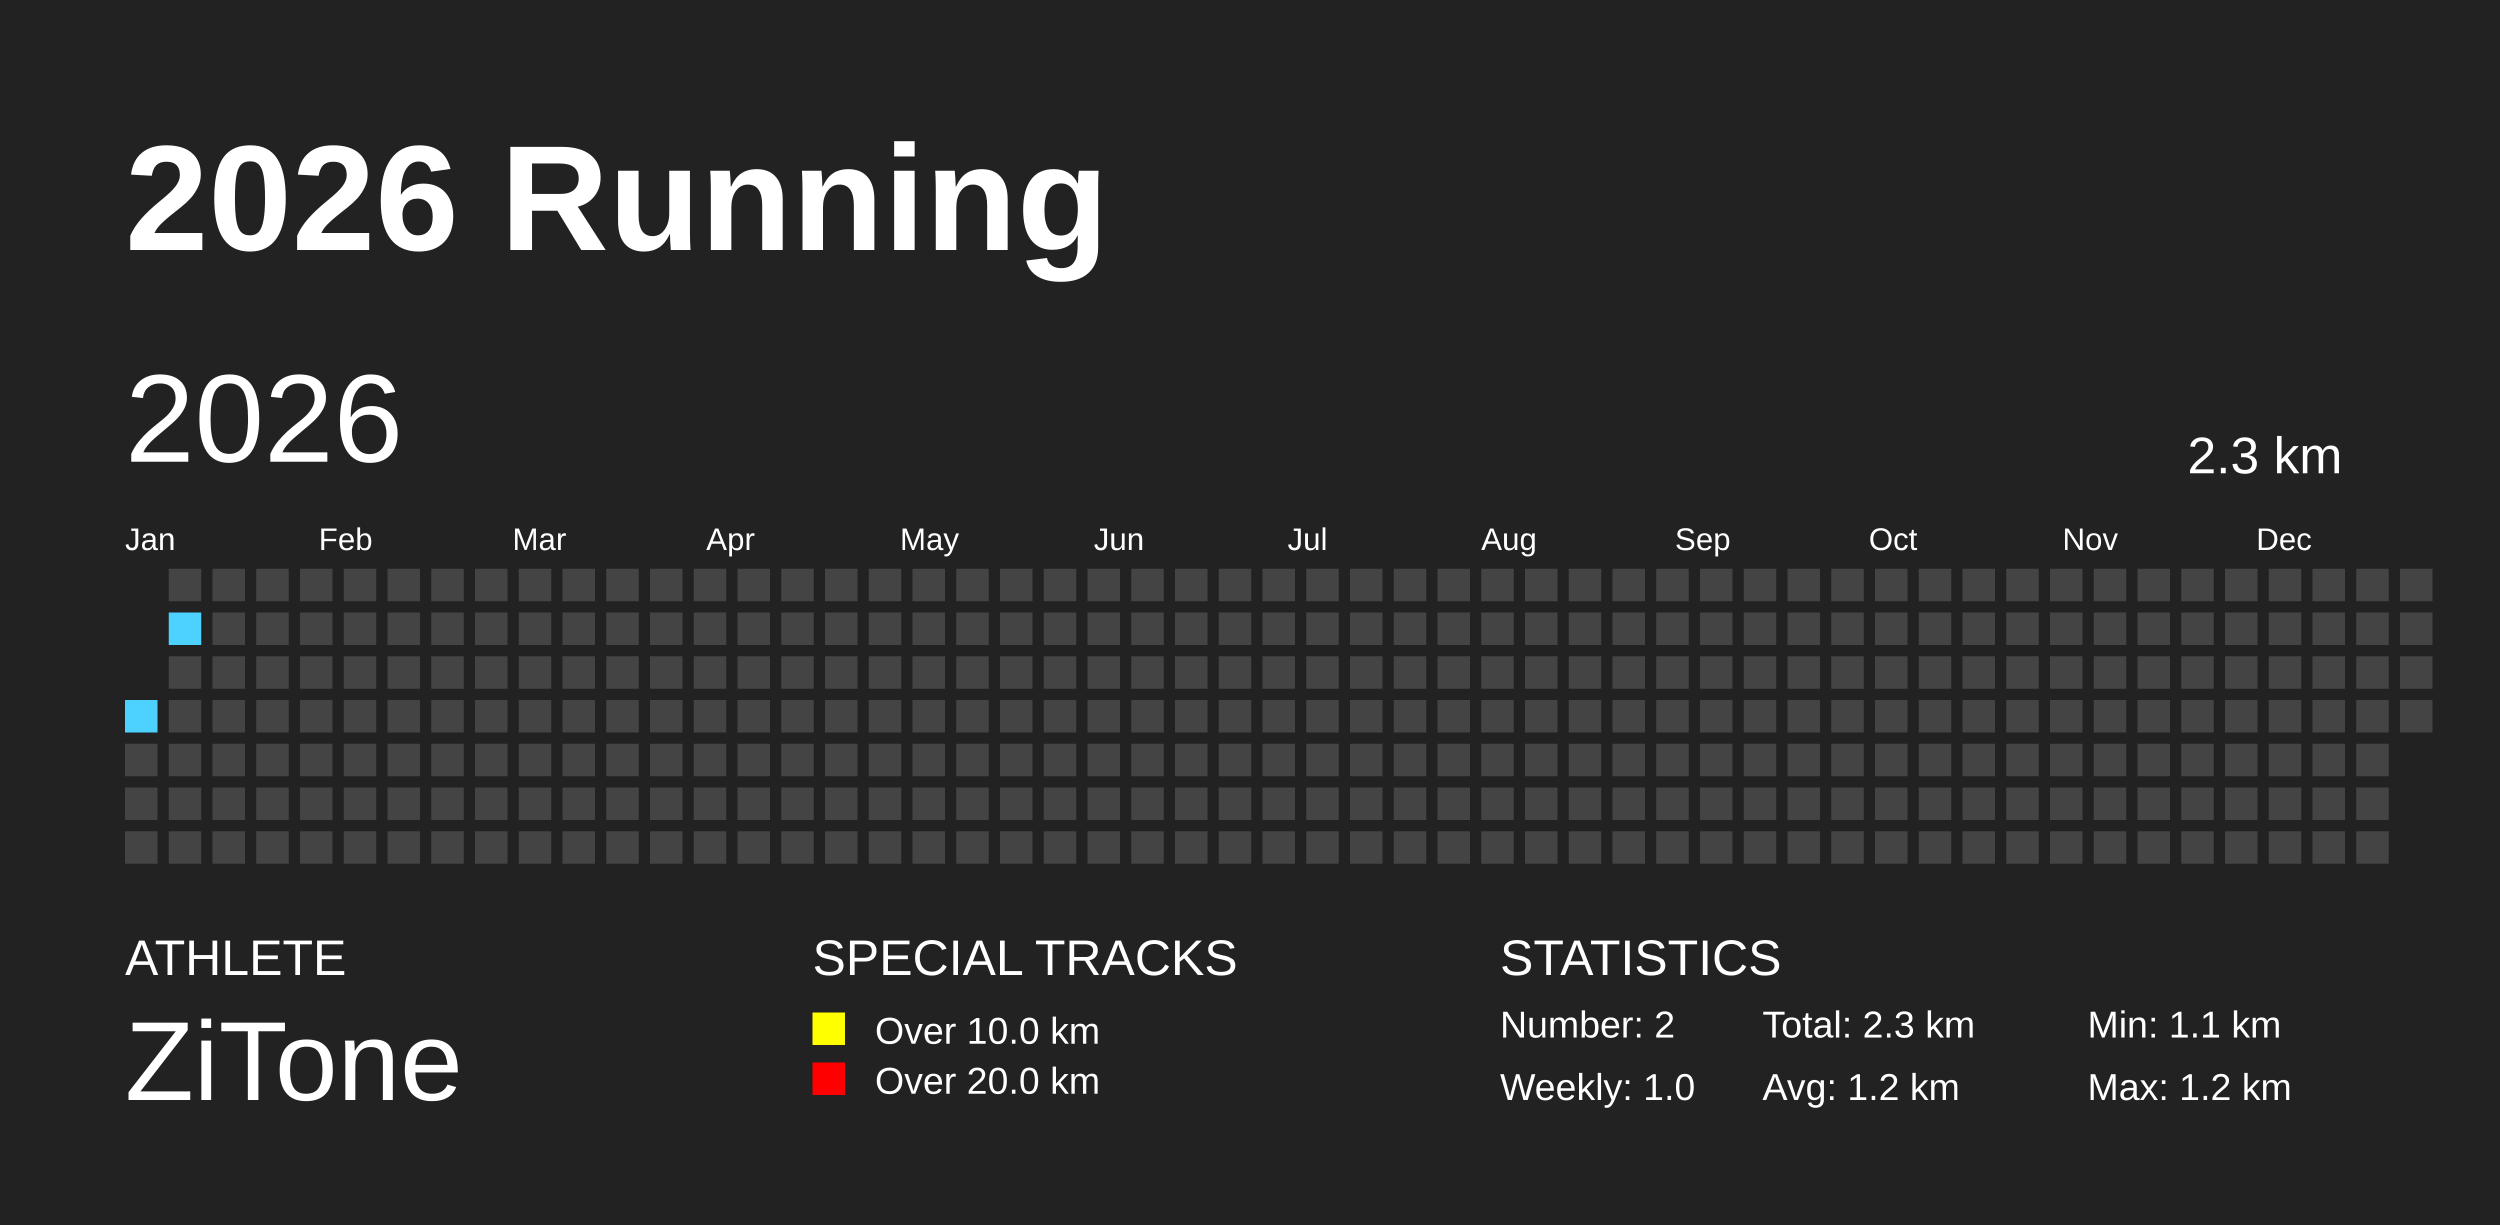
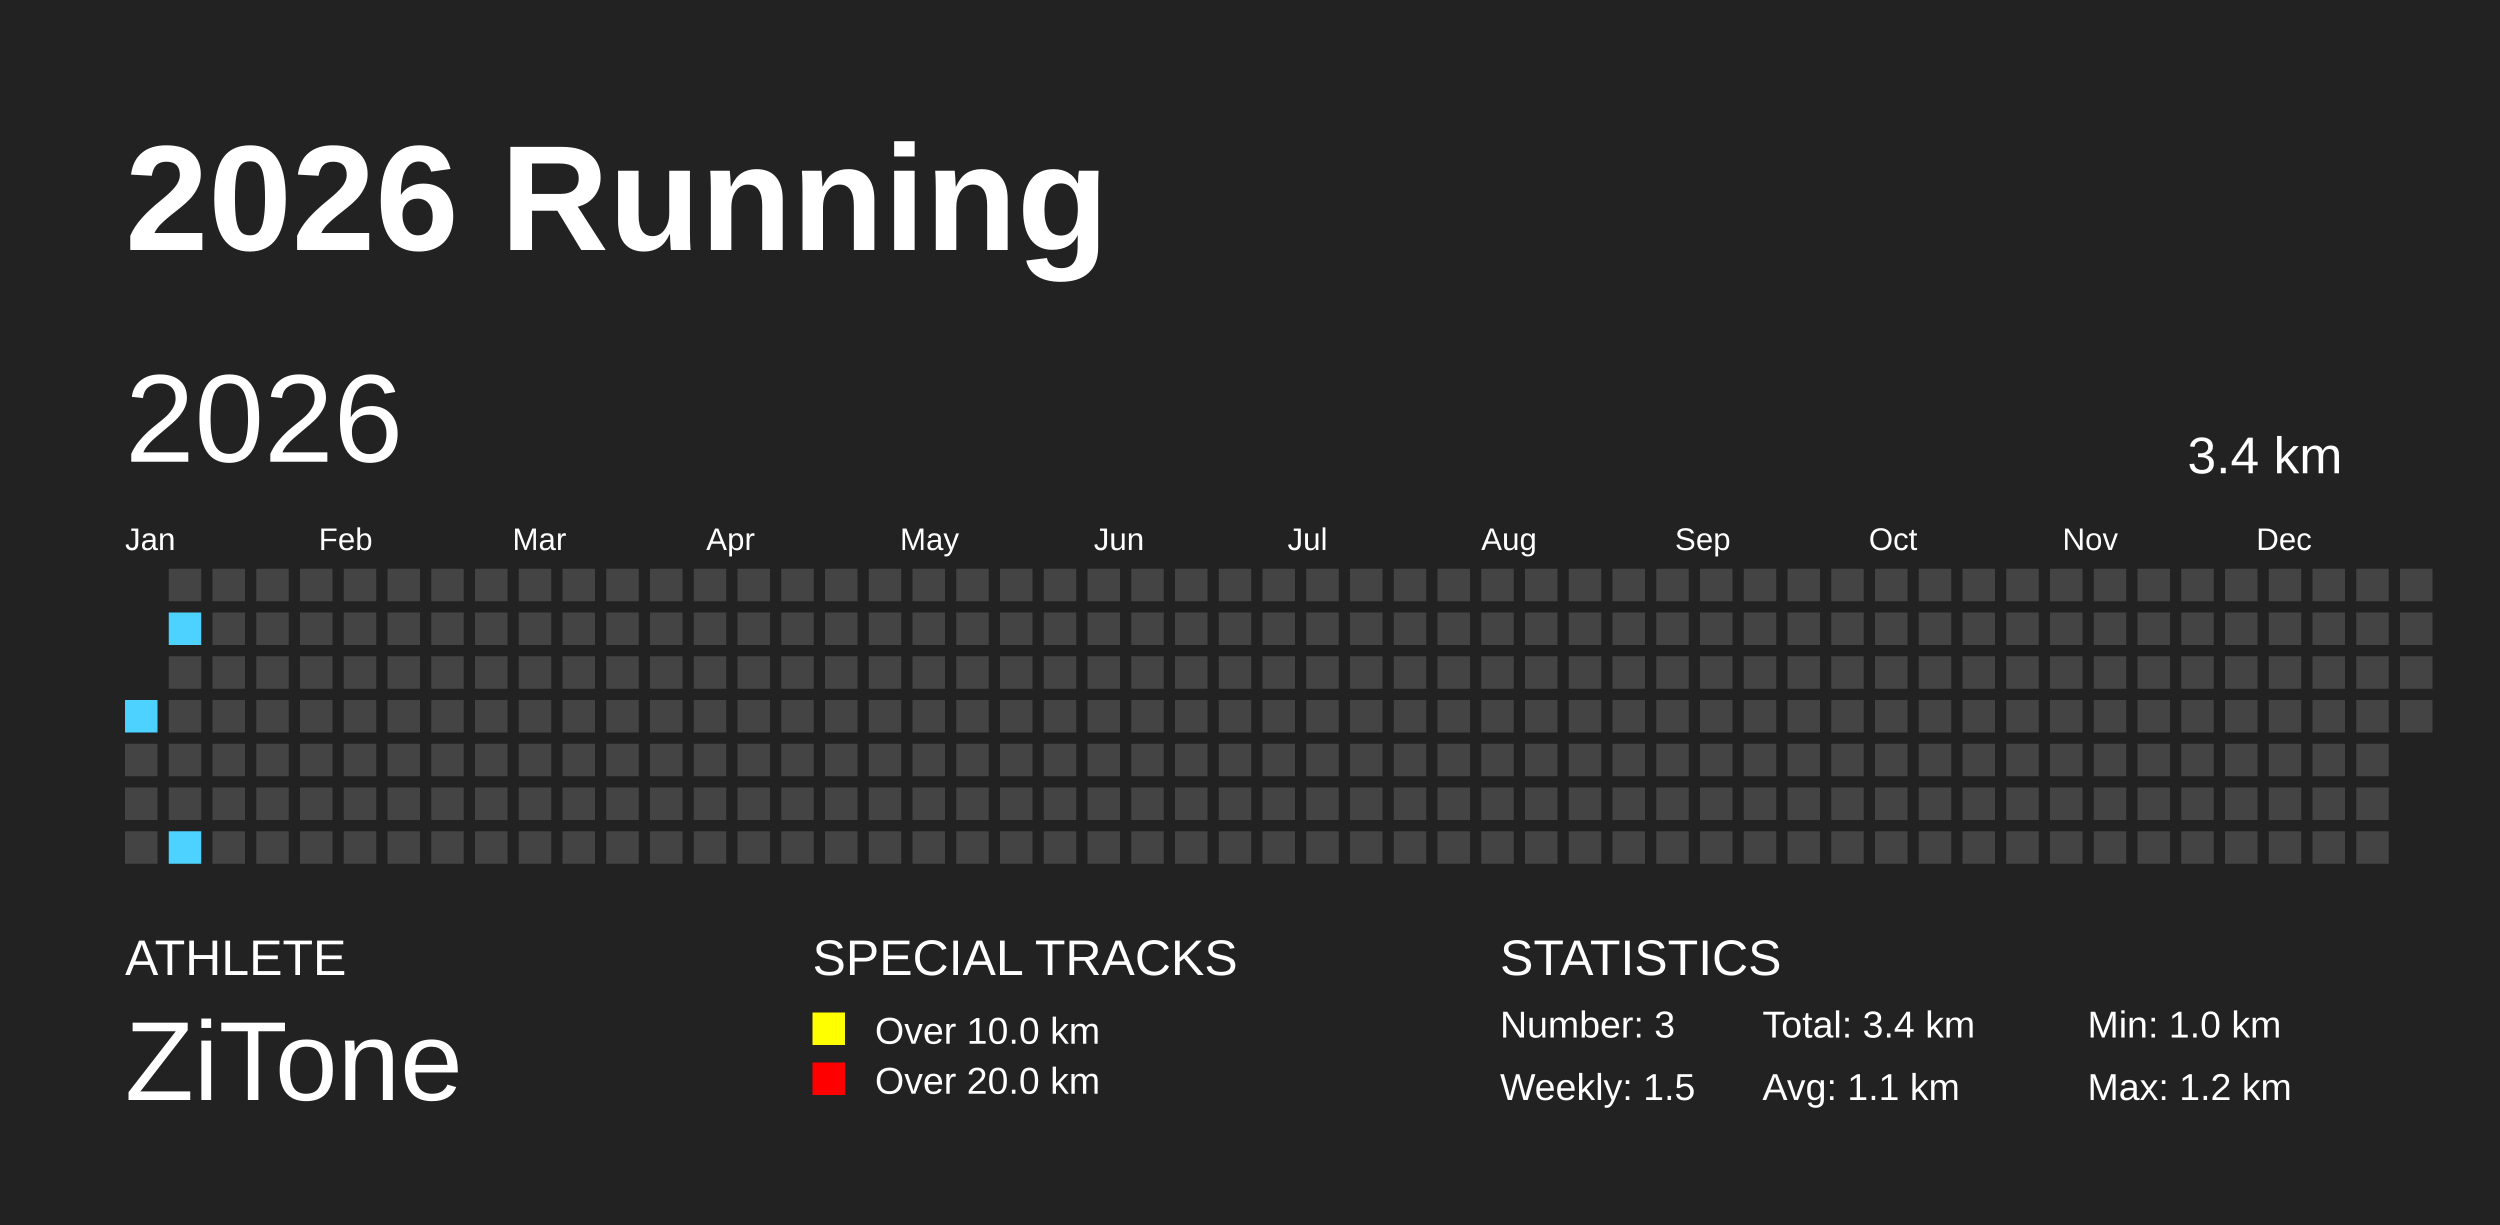
<svg xmlns="http://www.w3.org/2000/svg" baseProfile="full" height="98mm" version="1.1" viewBox="0,0,200,98" width="200mm">
  <defs />
  <rect fill="#222222" height="98" width="200" x="0" y="0" />
  <text fill="#FFFFFF" style="font-size:12px; font-family:Arial; font-weight:bold;" x="10" y="20">2026 Running</text>
  <text fill="#FFFFFF" style="font-size:4px; font-family:Arial" x="10" y="78">ATHLETE</text>
  <text fill="#FFFFFF" style="font-size:9px; font-family:Arial" x="10" y="88">ZiTone</text>
  <text fill="#FFFFFF" style="font-size:4px; font-family:Arial" x="65" y="78">SPECIAL TRACKS</text>
  <rect fill="yellow" height="2.6" width="2.6" x="65" y="81" />
  <text fill="#FFFFFF" style="font-size:3px; font-family:Arial" x="70" y="83.5">Over 10.0 km</text>
  <rect fill="red" height="2.6" width="2.6" x="65" y="85" />
  <text fill="#FFFFFF" style="font-size:3px; font-family:Arial" x="70" y="87.5">Over 20.0 km</text>
  <text fill="#FFFFFF" style="font-size:4px; font-family:Arial" x="120" y="78">STATISTICS</text>
-   <text fill="#FFFFFF" style="font-size:3px; font-family:Arial" x="120" y="83">Number: 2</text>
-   <text fill="#FFFFFF" style="font-size:3px; font-family:Arial" x="120" y="88">Weekly: 1.0</text>
-   <text fill="#FFFFFF" style="font-size:3px; font-family:Arial" x="141" y="83">Total: 2.3 km</text>
-   <text fill="#FFFFFF" style="font-size:3px; font-family:Arial" x="141" y="88">Avg: 1.2 km</text>
-   <text fill="#FFFFFF" style="font-size:3px; font-family:Arial" x="167" y="83">Min: 1.1 km</text>
+   <text fill="#FFFFFF" style="font-size:3px; font-family:Arial" x="120" y="83">Number: 3</text>
+   <text fill="#FFFFFF" style="font-size:3px; font-family:Arial" x="120" y="88">Weekly: 1.5</text>
+   <text fill="#FFFFFF" style="font-size:3px; font-family:Arial" x="141" y="83">Total: 3.4 km</text>
+   <text fill="#FFFFFF" style="font-size:3px; font-family:Arial" x="141" y="88">Avg: 1.1 km</text>
+   <text fill="#FFFFFF" style="font-size:3px; font-family:Arial" x="167" y="83">Min: 1.0 km</text>
  <text fill="#FFFFFF" style="font-size:3px; font-family:Arial" x="167" y="88">Max: 1.2 km</text>
  <text dominant-baseline="hanging" fill="#FFFFFF" style="font-size:10.0px; font-family:Arial;" x="10" y="30">2026</text>
-   <text dominant-baseline="hanging" fill="#FFFFFF" style="font-size:4.125px; font-family:Arial;" x="175" y="35">2.3 km</text>
+   <text dominant-baseline="hanging" fill="#FFFFFF" style="font-size:4.125px; font-family:Arial;" x="175" y="35">3.4 km</text>
  <text fill="#FFFFFF" style="font-size:2.5px; font-family:Arial" x="10.0" y="44">Jan</text>
  <text fill="#FFFFFF" style="font-size:2.5px; font-family:Arial" x="25.5" y="44">Feb</text>
  <text fill="#FFFFFF" style="font-size:2.5px; font-family:Arial" x="41.0" y="44">Mar</text>
  <text fill="#FFFFFF" style="font-size:2.5px; font-family:Arial" x="56.5" y="44">Apr</text>
  <text fill="#FFFFFF" style="font-size:2.5px; font-family:Arial" x="72.0" y="44">May</text>
  <text fill="#FFFFFF" style="font-size:2.5px; font-family:Arial" x="87.5" y="44">Jun</text>
  <text fill="#FFFFFF" style="font-size:2.5px; font-family:Arial" x="103.0" y="44">Jul</text>
  <text fill="#FFFFFF" style="font-size:2.5px; font-family:Arial" x="118.5" y="44">Aug</text>
  <text fill="#FFFFFF" style="font-size:2.5px; font-family:Arial" x="134.0" y="44">Sep</text>
  <text fill="#FFFFFF" style="font-size:2.5px; font-family:Arial" x="149.5" y="44">Oct</text>
  <text fill="#FFFFFF" style="font-size:2.5px; font-family:Arial" x="165.0" y="44">Nov</text>
  <text fill="#FFFFFF" style="font-size:2.5px; font-family:Arial" x="180.5" y="44">Dec</text>
  <rect fill="#4DD2FF" height="2.6" width="2.6" x="10.0" y="56.0" />
  <rect fill="#444444" height="2.6" width="2.6" x="10.0" y="59.5" />
  <rect fill="#444444" height="2.6" width="2.6" x="10.0" y="63.0" />
  <rect fill="#444444" height="2.6" width="2.6" x="10.0" y="66.5" />
  <rect fill="#444444" height="2.6" width="2.6" x="13.5" y="45.5" />
  <rect fill="#4DD2FF" height="2.6" width="2.6" x="13.5" y="49.0" />
  <rect fill="#444444" height="2.6" width="2.6" x="13.5" y="52.5" />
  <rect fill="#444444" height="2.6" width="2.6" x="13.5" y="56.0" />
  <rect fill="#444444" height="2.6" width="2.6" x="13.5" y="59.5" />
  <rect fill="#444444" height="2.6" width="2.6" x="13.5" y="63.0" />
-   <rect fill="#444444" height="2.6" width="2.6" x="13.5" y="66.5" />
+   <rect fill="#4DD2FF" height="2.6" width="2.6" x="13.5" y="66.5" />
  <rect fill="#444444" height="2.6" width="2.6" x="17.0" y="45.5" />
  <rect fill="#444444" height="2.6" width="2.6" x="17.0" y="49.0" />
  <rect fill="#444444" height="2.6" width="2.6" x="17.0" y="52.5" />
  <rect fill="#444444" height="2.6" width="2.6" x="17.0" y="56.0" />
  <rect fill="#444444" height="2.6" width="2.6" x="17.0" y="59.5" />
  <rect fill="#444444" height="2.6" width="2.6" x="17.0" y="63.0" />
  <rect fill="#444444" height="2.6" width="2.6" x="17.0" y="66.5" />
  <rect fill="#444444" height="2.6" width="2.6" x="20.5" y="45.5" />
  <rect fill="#444444" height="2.6" width="2.6" x="20.5" y="49.0" />
  <rect fill="#444444" height="2.6" width="2.6" x="20.5" y="52.5" />
  <rect fill="#444444" height="2.6" width="2.6" x="20.5" y="56.0" />
  <rect fill="#444444" height="2.6" width="2.6" x="20.5" y="59.5" />
  <rect fill="#444444" height="2.6" width="2.6" x="20.5" y="63.0" />
  <rect fill="#444444" height="2.6" width="2.6" x="20.5" y="66.5" />
  <rect fill="#444444" height="2.6" width="2.6" x="24.0" y="45.5" />
  <rect fill="#444444" height="2.6" width="2.6" x="24.0" y="49.0" />
  <rect fill="#444444" height="2.6" width="2.6" x="24.0" y="52.5" />
  <rect fill="#444444" height="2.6" width="2.6" x="24.0" y="56.0" />
  <rect fill="#444444" height="2.6" width="2.6" x="24.0" y="59.5" />
  <rect fill="#444444" height="2.6" width="2.6" x="24.0" y="63.0" />
  <rect fill="#444444" height="2.6" width="2.6" x="24.0" y="66.5" />
  <rect fill="#444444" height="2.6" width="2.6" x="27.5" y="45.5" />
  <rect fill="#444444" height="2.6" width="2.6" x="27.5" y="49.0" />
  <rect fill="#444444" height="2.6" width="2.6" x="27.5" y="52.5" />
  <rect fill="#444444" height="2.6" width="2.6" x="27.5" y="56.0" />
  <rect fill="#444444" height="2.6" width="2.6" x="27.5" y="59.5" />
  <rect fill="#444444" height="2.6" width="2.6" x="27.5" y="63.0" />
  <rect fill="#444444" height="2.6" width="2.6" x="27.5" y="66.5" />
  <rect fill="#444444" height="2.6" width="2.6" x="31.0" y="45.5" />
  <rect fill="#444444" height="2.6" width="2.6" x="31.0" y="49.0" />
  <rect fill="#444444" height="2.6" width="2.6" x="31.0" y="52.5" />
  <rect fill="#444444" height="2.6" width="2.6" x="31.0" y="56.0" />
  <rect fill="#444444" height="2.6" width="2.6" x="31.0" y="59.5" />
  <rect fill="#444444" height="2.6" width="2.6" x="31.0" y="63.0" />
  <rect fill="#444444" height="2.6" width="2.6" x="31.0" y="66.5" />
  <rect fill="#444444" height="2.6" width="2.6" x="34.5" y="45.5" />
  <rect fill="#444444" height="2.6" width="2.6" x="34.5" y="49.0" />
  <rect fill="#444444" height="2.6" width="2.6" x="34.5" y="52.5" />
  <rect fill="#444444" height="2.6" width="2.6" x="34.5" y="56.0" />
  <rect fill="#444444" height="2.6" width="2.6" x="34.5" y="59.5" />
  <rect fill="#444444" height="2.6" width="2.6" x="34.5" y="63.0" />
  <rect fill="#444444" height="2.6" width="2.6" x="34.5" y="66.5" />
  <rect fill="#444444" height="2.6" width="2.6" x="38.0" y="45.5" />
  <rect fill="#444444" height="2.6" width="2.6" x="38.0" y="49.0" />
  <rect fill="#444444" height="2.6" width="2.6" x="38.0" y="52.5" />
  <rect fill="#444444" height="2.6" width="2.6" x="38.0" y="56.0" />
  <rect fill="#444444" height="2.6" width="2.6" x="38.0" y="59.5" />
  <rect fill="#444444" height="2.6" width="2.6" x="38.0" y="63.0" />
  <rect fill="#444444" height="2.6" width="2.6" x="38.0" y="66.5" />
  <rect fill="#444444" height="2.6" width="2.6" x="41.5" y="45.5" />
  <rect fill="#444444" height="2.6" width="2.6" x="41.5" y="49.0" />
  <rect fill="#444444" height="2.6" width="2.6" x="41.5" y="52.5" />
  <rect fill="#444444" height="2.6" width="2.6" x="41.5" y="56.0" />
  <rect fill="#444444" height="2.6" width="2.6" x="41.5" y="59.5" />
  <rect fill="#444444" height="2.6" width="2.6" x="41.5" y="63.0" />
  <rect fill="#444444" height="2.6" width="2.6" x="41.5" y="66.5" />
  <rect fill="#444444" height="2.6" width="2.6" x="45.0" y="45.5" />
  <rect fill="#444444" height="2.6" width="2.6" x="45.0" y="49.0" />
  <rect fill="#444444" height="2.6" width="2.6" x="45.0" y="52.5" />
  <rect fill="#444444" height="2.6" width="2.6" x="45.0" y="56.0" />
  <rect fill="#444444" height="2.6" width="2.6" x="45.0" y="59.5" />
  <rect fill="#444444" height="2.6" width="2.6" x="45.0" y="63.0" />
  <rect fill="#444444" height="2.6" width="2.6" x="45.0" y="66.5" />
  <rect fill="#444444" height="2.6" width="2.6" x="48.5" y="45.5" />
  <rect fill="#444444" height="2.6" width="2.6" x="48.5" y="49.0" />
  <rect fill="#444444" height="2.6" width="2.6" x="48.5" y="52.5" />
  <rect fill="#444444" height="2.6" width="2.6" x="48.5" y="56.0" />
  <rect fill="#444444" height="2.6" width="2.6" x="48.5" y="59.5" />
  <rect fill="#444444" height="2.6" width="2.6" x="48.5" y="63.0" />
  <rect fill="#444444" height="2.6" width="2.6" x="48.5" y="66.5" />
  <rect fill="#444444" height="2.6" width="2.6" x="52.0" y="45.5" />
  <rect fill="#444444" height="2.6" width="2.6" x="52.0" y="49.0" />
  <rect fill="#444444" height="2.6" width="2.6" x="52.0" y="52.5" />
  <rect fill="#444444" height="2.6" width="2.6" x="52.0" y="56.0" />
  <rect fill="#444444" height="2.6" width="2.6" x="52.0" y="59.5" />
  <rect fill="#444444" height="2.6" width="2.6" x="52.0" y="63.0" />
  <rect fill="#444444" height="2.6" width="2.6" x="52.0" y="66.5" />
  <rect fill="#444444" height="2.6" width="2.6" x="55.5" y="45.5" />
  <rect fill="#444444" height="2.6" width="2.6" x="55.5" y="49.0" />
  <rect fill="#444444" height="2.6" width="2.6" x="55.5" y="52.5" />
  <rect fill="#444444" height="2.6" width="2.6" x="55.5" y="56.0" />
  <rect fill="#444444" height="2.6" width="2.6" x="55.5" y="59.5" />
  <rect fill="#444444" height="2.6" width="2.6" x="55.5" y="63.0" />
  <rect fill="#444444" height="2.6" width="2.6" x="55.5" y="66.5" />
  <rect fill="#444444" height="2.6" width="2.6" x="59.0" y="45.5" />
  <rect fill="#444444" height="2.6" width="2.6" x="59.0" y="49.0" />
  <rect fill="#444444" height="2.6" width="2.6" x="59.0" y="52.5" />
  <rect fill="#444444" height="2.6" width="2.6" x="59.0" y="56.0" />
  <rect fill="#444444" height="2.6" width="2.6" x="59.0" y="59.5" />
  <rect fill="#444444" height="2.6" width="2.6" x="59.0" y="63.0" />
  <rect fill="#444444" height="2.6" width="2.6" x="59.0" y="66.5" />
  <rect fill="#444444" height="2.6" width="2.6" x="62.5" y="45.5" />
  <rect fill="#444444" height="2.6" width="2.6" x="62.5" y="49.0" />
  <rect fill="#444444" height="2.6" width="2.6" x="62.5" y="52.5" />
  <rect fill="#444444" height="2.6" width="2.6" x="62.5" y="56.0" />
  <rect fill="#444444" height="2.6" width="2.6" x="62.5" y="59.5" />
  <rect fill="#444444" height="2.6" width="2.6" x="62.5" y="63.0" />
  <rect fill="#444444" height="2.6" width="2.6" x="62.5" y="66.5" />
  <rect fill="#444444" height="2.6" width="2.6" x="66.0" y="45.5" />
  <rect fill="#444444" height="2.6" width="2.6" x="66.0" y="49.0" />
  <rect fill="#444444" height="2.6" width="2.6" x="66.0" y="52.5" />
  <rect fill="#444444" height="2.6" width="2.6" x="66.0" y="56.0" />
  <rect fill="#444444" height="2.6" width="2.6" x="66.0" y="59.5" />
  <rect fill="#444444" height="2.6" width="2.6" x="66.0" y="63.0" />
  <rect fill="#444444" height="2.6" width="2.6" x="66.0" y="66.5" />
  <rect fill="#444444" height="2.6" width="2.6" x="69.5" y="45.5" />
  <rect fill="#444444" height="2.6" width="2.6" x="69.5" y="49.0" />
  <rect fill="#444444" height="2.6" width="2.6" x="69.5" y="52.5" />
  <rect fill="#444444" height="2.6" width="2.6" x="69.5" y="56.0" />
  <rect fill="#444444" height="2.6" width="2.6" x="69.5" y="59.5" />
  <rect fill="#444444" height="2.6" width="2.6" x="69.5" y="63.0" />
  <rect fill="#444444" height="2.6" width="2.6" x="69.5" y="66.5" />
  <rect fill="#444444" height="2.6" width="2.6" x="73.0" y="45.5" />
  <rect fill="#444444" height="2.6" width="2.6" x="73.0" y="49.0" />
  <rect fill="#444444" height="2.6" width="2.6" x="73.0" y="52.5" />
  <rect fill="#444444" height="2.6" width="2.6" x="73.0" y="56.0" />
  <rect fill="#444444" height="2.6" width="2.6" x="73.0" y="59.5" />
  <rect fill="#444444" height="2.6" width="2.6" x="73.0" y="63.0" />
  <rect fill="#444444" height="2.6" width="2.6" x="73.0" y="66.5" />
  <rect fill="#444444" height="2.6" width="2.6" x="76.5" y="45.5" />
  <rect fill="#444444" height="2.6" width="2.6" x="76.5" y="49.0" />
  <rect fill="#444444" height="2.6" width="2.6" x="76.5" y="52.5" />
  <rect fill="#444444" height="2.6" width="2.6" x="76.5" y="56.0" />
  <rect fill="#444444" height="2.6" width="2.6" x="76.5" y="59.5" />
  <rect fill="#444444" height="2.6" width="2.6" x="76.5" y="63.0" />
  <rect fill="#444444" height="2.6" width="2.6" x="76.5" y="66.5" />
  <rect fill="#444444" height="2.6" width="2.6" x="80.0" y="45.5" />
  <rect fill="#444444" height="2.6" width="2.6" x="80.0" y="49.0" />
  <rect fill="#444444" height="2.6" width="2.6" x="80.0" y="52.5" />
  <rect fill="#444444" height="2.6" width="2.6" x="80.0" y="56.0" />
  <rect fill="#444444" height="2.6" width="2.6" x="80.0" y="59.5" />
  <rect fill="#444444" height="2.6" width="2.6" x="80.0" y="63.0" />
  <rect fill="#444444" height="2.6" width="2.6" x="80.0" y="66.5" />
  <rect fill="#444444" height="2.6" width="2.6" x="83.5" y="45.5" />
  <rect fill="#444444" height="2.6" width="2.6" x="83.5" y="49.0" />
  <rect fill="#444444" height="2.6" width="2.6" x="83.5" y="52.5" />
  <rect fill="#444444" height="2.6" width="2.6" x="83.5" y="56.0" />
  <rect fill="#444444" height="2.6" width="2.6" x="83.5" y="59.5" />
  <rect fill="#444444" height="2.6" width="2.6" x="83.5" y="63.0" />
  <rect fill="#444444" height="2.6" width="2.6" x="83.5" y="66.5" />
  <rect fill="#444444" height="2.6" width="2.6" x="87.0" y="45.5" />
  <rect fill="#444444" height="2.6" width="2.6" x="87.0" y="49.0" />
  <rect fill="#444444" height="2.6" width="2.6" x="87.0" y="52.5" />
  <rect fill="#444444" height="2.6" width="2.6" x="87.0" y="56.0" />
  <rect fill="#444444" height="2.6" width="2.6" x="87.0" y="59.5" />
  <rect fill="#444444" height="2.6" width="2.6" x="87.0" y="63.0" />
  <rect fill="#444444" height="2.6" width="2.6" x="87.0" y="66.5" />
  <rect fill="#444444" height="2.6" width="2.6" x="90.5" y="45.5" />
  <rect fill="#444444" height="2.6" width="2.6" x="90.5" y="49.0" />
  <rect fill="#444444" height="2.6" width="2.6" x="90.5" y="52.5" />
  <rect fill="#444444" height="2.6" width="2.6" x="90.5" y="56.0" />
  <rect fill="#444444" height="2.6" width="2.6" x="90.5" y="59.5" />
  <rect fill="#444444" height="2.6" width="2.6" x="90.5" y="63.0" />
  <rect fill="#444444" height="2.6" width="2.6" x="90.5" y="66.5" />
  <rect fill="#444444" height="2.6" width="2.6" x="94.0" y="45.5" />
  <rect fill="#444444" height="2.6" width="2.6" x="94.0" y="49.0" />
  <rect fill="#444444" height="2.6" width="2.6" x="94.0" y="52.5" />
  <rect fill="#444444" height="2.6" width="2.6" x="94.0" y="56.0" />
  <rect fill="#444444" height="2.6" width="2.6" x="94.0" y="59.5" />
  <rect fill="#444444" height="2.6" width="2.6" x="94.0" y="63.0" />
  <rect fill="#444444" height="2.6" width="2.6" x="94.0" y="66.5" />
  <rect fill="#444444" height="2.6" width="2.6" x="97.5" y="45.5" />
  <rect fill="#444444" height="2.6" width="2.6" x="97.5" y="49.0" />
  <rect fill="#444444" height="2.6" width="2.6" x="97.5" y="52.5" />
  <rect fill="#444444" height="2.6" width="2.6" x="97.5" y="56.0" />
  <rect fill="#444444" height="2.6" width="2.6" x="97.5" y="59.5" />
  <rect fill="#444444" height="2.6" width="2.6" x="97.5" y="63.0" />
  <rect fill="#444444" height="2.6" width="2.6" x="97.5" y="66.5" />
  <rect fill="#444444" height="2.6" width="2.6" x="101.0" y="45.5" />
  <rect fill="#444444" height="2.6" width="2.6" x="101.0" y="49.0" />
  <rect fill="#444444" height="2.6" width="2.6" x="101.0" y="52.5" />
  <rect fill="#444444" height="2.6" width="2.6" x="101.0" y="56.0" />
  <rect fill="#444444" height="2.6" width="2.6" x="101.0" y="59.5" />
  <rect fill="#444444" height="2.6" width="2.6" x="101.0" y="63.0" />
  <rect fill="#444444" height="2.6" width="2.6" x="101.0" y="66.5" />
  <rect fill="#444444" height="2.6" width="2.6" x="104.5" y="45.5" />
  <rect fill="#444444" height="2.6" width="2.6" x="104.5" y="49.0" />
  <rect fill="#444444" height="2.6" width="2.6" x="104.5" y="52.5" />
  <rect fill="#444444" height="2.6" width="2.6" x="104.5" y="56.0" />
  <rect fill="#444444" height="2.6" width="2.6" x="104.5" y="59.5" />
  <rect fill="#444444" height="2.6" width="2.6" x="104.5" y="63.0" />
  <rect fill="#444444" height="2.6" width="2.6" x="104.5" y="66.5" />
  <rect fill="#444444" height="2.6" width="2.6" x="108.0" y="45.5" />
  <rect fill="#444444" height="2.6" width="2.6" x="108.0" y="49.0" />
  <rect fill="#444444" height="2.6" width="2.6" x="108.0" y="52.5" />
  <rect fill="#444444" height="2.6" width="2.6" x="108.0" y="56.0" />
  <rect fill="#444444" height="2.6" width="2.6" x="108.0" y="59.5" />
  <rect fill="#444444" height="2.6" width="2.6" x="108.0" y="63.0" />
  <rect fill="#444444" height="2.6" width="2.6" x="108.0" y="66.5" />
  <rect fill="#444444" height="2.6" width="2.6" x="111.5" y="45.5" />
  <rect fill="#444444" height="2.6" width="2.6" x="111.5" y="49.0" />
  <rect fill="#444444" height="2.6" width="2.6" x="111.5" y="52.5" />
  <rect fill="#444444" height="2.6" width="2.6" x="111.5" y="56.0" />
  <rect fill="#444444" height="2.6" width="2.6" x="111.5" y="59.5" />
  <rect fill="#444444" height="2.6" width="2.6" x="111.5" y="63.0" />
  <rect fill="#444444" height="2.6" width="2.6" x="111.5" y="66.5" />
  <rect fill="#444444" height="2.6" width="2.6" x="115.0" y="45.5" />
  <rect fill="#444444" height="2.6" width="2.6" x="115.0" y="49.0" />
  <rect fill="#444444" height="2.6" width="2.6" x="115.0" y="52.5" />
  <rect fill="#444444" height="2.6" width="2.6" x="115.0" y="56.0" />
  <rect fill="#444444" height="2.6" width="2.6" x="115.0" y="59.5" />
  <rect fill="#444444" height="2.6" width="2.6" x="115.0" y="63.0" />
  <rect fill="#444444" height="2.6" width="2.6" x="115.0" y="66.5" />
  <rect fill="#444444" height="2.6" width="2.6" x="118.5" y="45.5" />
  <rect fill="#444444" height="2.6" width="2.6" x="118.5" y="49.0" />
  <rect fill="#444444" height="2.6" width="2.6" x="118.5" y="52.5" />
  <rect fill="#444444" height="2.6" width="2.6" x="118.5" y="56.0" />
  <rect fill="#444444" height="2.6" width="2.6" x="118.5" y="59.5" />
  <rect fill="#444444" height="2.6" width="2.6" x="118.5" y="63.0" />
  <rect fill="#444444" height="2.6" width="2.6" x="118.5" y="66.5" />
  <rect fill="#444444" height="2.6" width="2.6" x="122.0" y="45.5" />
  <rect fill="#444444" height="2.6" width="2.6" x="122.0" y="49.0" />
  <rect fill="#444444" height="2.6" width="2.6" x="122.0" y="52.5" />
  <rect fill="#444444" height="2.6" width="2.6" x="122.0" y="56.0" />
  <rect fill="#444444" height="2.6" width="2.6" x="122.0" y="59.5" />
  <rect fill="#444444" height="2.6" width="2.6" x="122.0" y="63.0" />
  <rect fill="#444444" height="2.6" width="2.6" x="122.0" y="66.5" />
  <rect fill="#444444" height="2.6" width="2.6" x="125.5" y="45.5" />
  <rect fill="#444444" height="2.6" width="2.6" x="125.5" y="49.0" />
  <rect fill="#444444" height="2.6" width="2.6" x="125.5" y="52.5" />
  <rect fill="#444444" height="2.6" width="2.6" x="125.5" y="56.0" />
  <rect fill="#444444" height="2.6" width="2.6" x="125.5" y="59.5" />
  <rect fill="#444444" height="2.6" width="2.6" x="125.5" y="63.0" />
  <rect fill="#444444" height="2.6" width="2.6" x="125.5" y="66.5" />
  <rect fill="#444444" height="2.6" width="2.6" x="129.0" y="45.5" />
  <rect fill="#444444" height="2.6" width="2.6" x="129.0" y="49.0" />
  <rect fill="#444444" height="2.6" width="2.6" x="129.0" y="52.5" />
  <rect fill="#444444" height="2.6" width="2.6" x="129.0" y="56.0" />
  <rect fill="#444444" height="2.6" width="2.6" x="129.0" y="59.5" />
  <rect fill="#444444" height="2.6" width="2.6" x="129.0" y="63.0" />
  <rect fill="#444444" height="2.6" width="2.6" x="129.0" y="66.5" />
  <rect fill="#444444" height="2.6" width="2.6" x="132.5" y="45.5" />
  <rect fill="#444444" height="2.6" width="2.6" x="132.5" y="49.0" />
  <rect fill="#444444" height="2.6" width="2.6" x="132.5" y="52.5" />
  <rect fill="#444444" height="2.6" width="2.6" x="132.5" y="56.0" />
  <rect fill="#444444" height="2.6" width="2.6" x="132.5" y="59.5" />
  <rect fill="#444444" height="2.6" width="2.6" x="132.5" y="63.0" />
  <rect fill="#444444" height="2.6" width="2.6" x="132.5" y="66.5" />
  <rect fill="#444444" height="2.6" width="2.6" x="136.0" y="45.5" />
  <rect fill="#444444" height="2.6" width="2.6" x="136.0" y="49.0" />
  <rect fill="#444444" height="2.6" width="2.6" x="136.0" y="52.5" />
  <rect fill="#444444" height="2.6" width="2.6" x="136.0" y="56.0" />
  <rect fill="#444444" height="2.6" width="2.6" x="136.0" y="59.5" />
  <rect fill="#444444" height="2.6" width="2.6" x="136.0" y="63.0" />
  <rect fill="#444444" height="2.6" width="2.6" x="136.0" y="66.5" />
  <rect fill="#444444" height="2.6" width="2.6" x="139.5" y="45.5" />
  <rect fill="#444444" height="2.6" width="2.6" x="139.5" y="49.0" />
  <rect fill="#444444" height="2.6" width="2.6" x="139.5" y="52.5" />
  <rect fill="#444444" height="2.6" width="2.6" x="139.5" y="56.0" />
  <rect fill="#444444" height="2.6" width="2.6" x="139.5" y="59.5" />
  <rect fill="#444444" height="2.6" width="2.6" x="139.5" y="63.0" />
  <rect fill="#444444" height="2.6" width="2.6" x="139.5" y="66.5" />
  <rect fill="#444444" height="2.6" width="2.6" x="143.0" y="45.5" />
  <rect fill="#444444" height="2.6" width="2.6" x="143.0" y="49.0" />
  <rect fill="#444444" height="2.6" width="2.6" x="143.0" y="52.5" />
  <rect fill="#444444" height="2.6" width="2.6" x="143.0" y="56.0" />
  <rect fill="#444444" height="2.6" width="2.6" x="143.0" y="59.5" />
  <rect fill="#444444" height="2.6" width="2.6" x="143.0" y="63.0" />
  <rect fill="#444444" height="2.6" width="2.6" x="143.0" y="66.5" />
  <rect fill="#444444" height="2.6" width="2.6" x="146.5" y="45.5" />
  <rect fill="#444444" height="2.6" width="2.6" x="146.5" y="49.0" />
  <rect fill="#444444" height="2.6" width="2.6" x="146.5" y="52.5" />
  <rect fill="#444444" height="2.6" width="2.6" x="146.5" y="56.0" />
  <rect fill="#444444" height="2.6" width="2.6" x="146.5" y="59.5" />
  <rect fill="#444444" height="2.6" width="2.6" x="146.5" y="63.0" />
  <rect fill="#444444" height="2.6" width="2.6" x="146.5" y="66.5" />
  <rect fill="#444444" height="2.6" width="2.6" x="150.0" y="45.5" />
  <rect fill="#444444" height="2.6" width="2.6" x="150.0" y="49.0" />
  <rect fill="#444444" height="2.6" width="2.6" x="150.0" y="52.5" />
  <rect fill="#444444" height="2.6" width="2.6" x="150.0" y="56.0" />
  <rect fill="#444444" height="2.6" width="2.6" x="150.0" y="59.5" />
  <rect fill="#444444" height="2.6" width="2.6" x="150.0" y="63.0" />
  <rect fill="#444444" height="2.6" width="2.6" x="150.0" y="66.5" />
  <rect fill="#444444" height="2.6" width="2.6" x="153.5" y="45.5" />
  <rect fill="#444444" height="2.6" width="2.6" x="153.5" y="49.0" />
  <rect fill="#444444" height="2.6" width="2.6" x="153.5" y="52.5" />
  <rect fill="#444444" height="2.6" width="2.6" x="153.5" y="56.0" />
  <rect fill="#444444" height="2.6" width="2.6" x="153.5" y="59.5" />
  <rect fill="#444444" height="2.6" width="2.6" x="153.5" y="63.0" />
  <rect fill="#444444" height="2.6" width="2.6" x="153.5" y="66.5" />
  <rect fill="#444444" height="2.6" width="2.6" x="157.0" y="45.5" />
  <rect fill="#444444" height="2.6" width="2.6" x="157.0" y="49.0" />
  <rect fill="#444444" height="2.6" width="2.6" x="157.0" y="52.5" />
  <rect fill="#444444" height="2.6" width="2.6" x="157.0" y="56.0" />
  <rect fill="#444444" height="2.6" width="2.6" x="157.0" y="59.5" />
  <rect fill="#444444" height="2.6" width="2.6" x="157.0" y="63.0" />
  <rect fill="#444444" height="2.6" width="2.6" x="157.0" y="66.5" />
  <rect fill="#444444" height="2.6" width="2.6" x="160.5" y="45.5" />
  <rect fill="#444444" height="2.6" width="2.6" x="160.5" y="49.0" />
  <rect fill="#444444" height="2.6" width="2.6" x="160.5" y="52.5" />
  <rect fill="#444444" height="2.6" width="2.6" x="160.5" y="56.0" />
  <rect fill="#444444" height="2.6" width="2.6" x="160.5" y="59.5" />
  <rect fill="#444444" height="2.6" width="2.6" x="160.5" y="63.0" />
  <rect fill="#444444" height="2.6" width="2.6" x="160.5" y="66.5" />
  <rect fill="#444444" height="2.6" width="2.6" x="164.0" y="45.5" />
  <rect fill="#444444" height="2.6" width="2.6" x="164.0" y="49.0" />
  <rect fill="#444444" height="2.6" width="2.6" x="164.0" y="52.5" />
  <rect fill="#444444" height="2.6" width="2.6" x="164.0" y="56.0" />
  <rect fill="#444444" height="2.6" width="2.6" x="164.0" y="59.5" />
  <rect fill="#444444" height="2.6" width="2.6" x="164.0" y="63.0" />
  <rect fill="#444444" height="2.6" width="2.6" x="164.0" y="66.5" />
  <rect fill="#444444" height="2.6" width="2.6" x="167.5" y="45.5" />
  <rect fill="#444444" height="2.6" width="2.6" x="167.5" y="49.0" />
  <rect fill="#444444" height="2.6" width="2.6" x="167.5" y="52.5" />
  <rect fill="#444444" height="2.6" width="2.6" x="167.5" y="56.0" />
  <rect fill="#444444" height="2.6" width="2.6" x="167.5" y="59.5" />
  <rect fill="#444444" height="2.6" width="2.6" x="167.5" y="63.0" />
  <rect fill="#444444" height="2.6" width="2.6" x="167.5" y="66.5" />
  <rect fill="#444444" height="2.6" width="2.6" x="171.0" y="45.5" />
  <rect fill="#444444" height="2.6" width="2.6" x="171.0" y="49.0" />
  <rect fill="#444444" height="2.6" width="2.6" x="171.0" y="52.5" />
  <rect fill="#444444" height="2.6" width="2.6" x="171.0" y="56.0" />
  <rect fill="#444444" height="2.6" width="2.6" x="171.0" y="59.5" />
  <rect fill="#444444" height="2.6" width="2.6" x="171.0" y="63.0" />
  <rect fill="#444444" height="2.6" width="2.6" x="171.0" y="66.5" />
  <rect fill="#444444" height="2.6" width="2.6" x="174.5" y="45.5" />
  <rect fill="#444444" height="2.6" width="2.6" x="174.5" y="49.0" />
  <rect fill="#444444" height="2.6" width="2.6" x="174.5" y="52.5" />
  <rect fill="#444444" height="2.6" width="2.6" x="174.5" y="56.0" />
  <rect fill="#444444" height="2.6" width="2.6" x="174.5" y="59.5" />
  <rect fill="#444444" height="2.6" width="2.6" x="174.5" y="63.0" />
  <rect fill="#444444" height="2.6" width="2.6" x="174.5" y="66.5" />
  <rect fill="#444444" height="2.6" width="2.6" x="178.0" y="45.5" />
  <rect fill="#444444" height="2.6" width="2.6" x="178.0" y="49.0" />
  <rect fill="#444444" height="2.6" width="2.6" x="178.0" y="52.5" />
  <rect fill="#444444" height="2.6" width="2.6" x="178.0" y="56.0" />
  <rect fill="#444444" height="2.6" width="2.6" x="178.0" y="59.5" />
  <rect fill="#444444" height="2.6" width="2.6" x="178.0" y="63.0" />
  <rect fill="#444444" height="2.6" width="2.6" x="178.0" y="66.5" />
  <rect fill="#444444" height="2.6" width="2.6" x="181.5" y="45.5" />
  <rect fill="#444444" height="2.6" width="2.6" x="181.5" y="49.0" />
  <rect fill="#444444" height="2.6" width="2.6" x="181.5" y="52.5" />
  <rect fill="#444444" height="2.6" width="2.6" x="181.5" y="56.0" />
  <rect fill="#444444" height="2.6" width="2.6" x="181.5" y="59.5" />
  <rect fill="#444444" height="2.6" width="2.6" x="181.5" y="63.0" />
  <rect fill="#444444" height="2.6" width="2.6" x="181.5" y="66.5" />
  <rect fill="#444444" height="2.6" width="2.6" x="185.0" y="45.5" />
  <rect fill="#444444" height="2.6" width="2.6" x="185.0" y="49.0" />
  <rect fill="#444444" height="2.6" width="2.6" x="185.0" y="52.5" />
  <rect fill="#444444" height="2.6" width="2.6" x="185.0" y="56.0" />
  <rect fill="#444444" height="2.6" width="2.6" x="185.0" y="59.5" />
  <rect fill="#444444" height="2.6" width="2.6" x="185.0" y="63.0" />
  <rect fill="#444444" height="2.6" width="2.6" x="185.0" y="66.5" />
  <rect fill="#444444" height="2.6" width="2.6" x="188.5" y="45.5" />
  <rect fill="#444444" height="2.6" width="2.6" x="188.5" y="49.0" />
  <rect fill="#444444" height="2.6" width="2.6" x="188.5" y="52.5" />
  <rect fill="#444444" height="2.6" width="2.6" x="188.5" y="56.0" />
  <rect fill="#444444" height="2.6" width="2.6" x="188.5" y="59.5" />
  <rect fill="#444444" height="2.6" width="2.6" x="188.5" y="63.0" />
  <rect fill="#444444" height="2.6" width="2.6" x="188.5" y="66.5" />
  <rect fill="#444444" height="2.6" width="2.6" x="192.0" y="45.5" />
  <rect fill="#444444" height="2.6" width="2.6" x="192.0" y="49.0" />
  <rect fill="#444444" height="2.6" width="2.6" x="192.0" y="52.5" />
  <rect fill="#444444" height="2.6" width="2.6" x="192.0" y="56.0" />
</svg>
